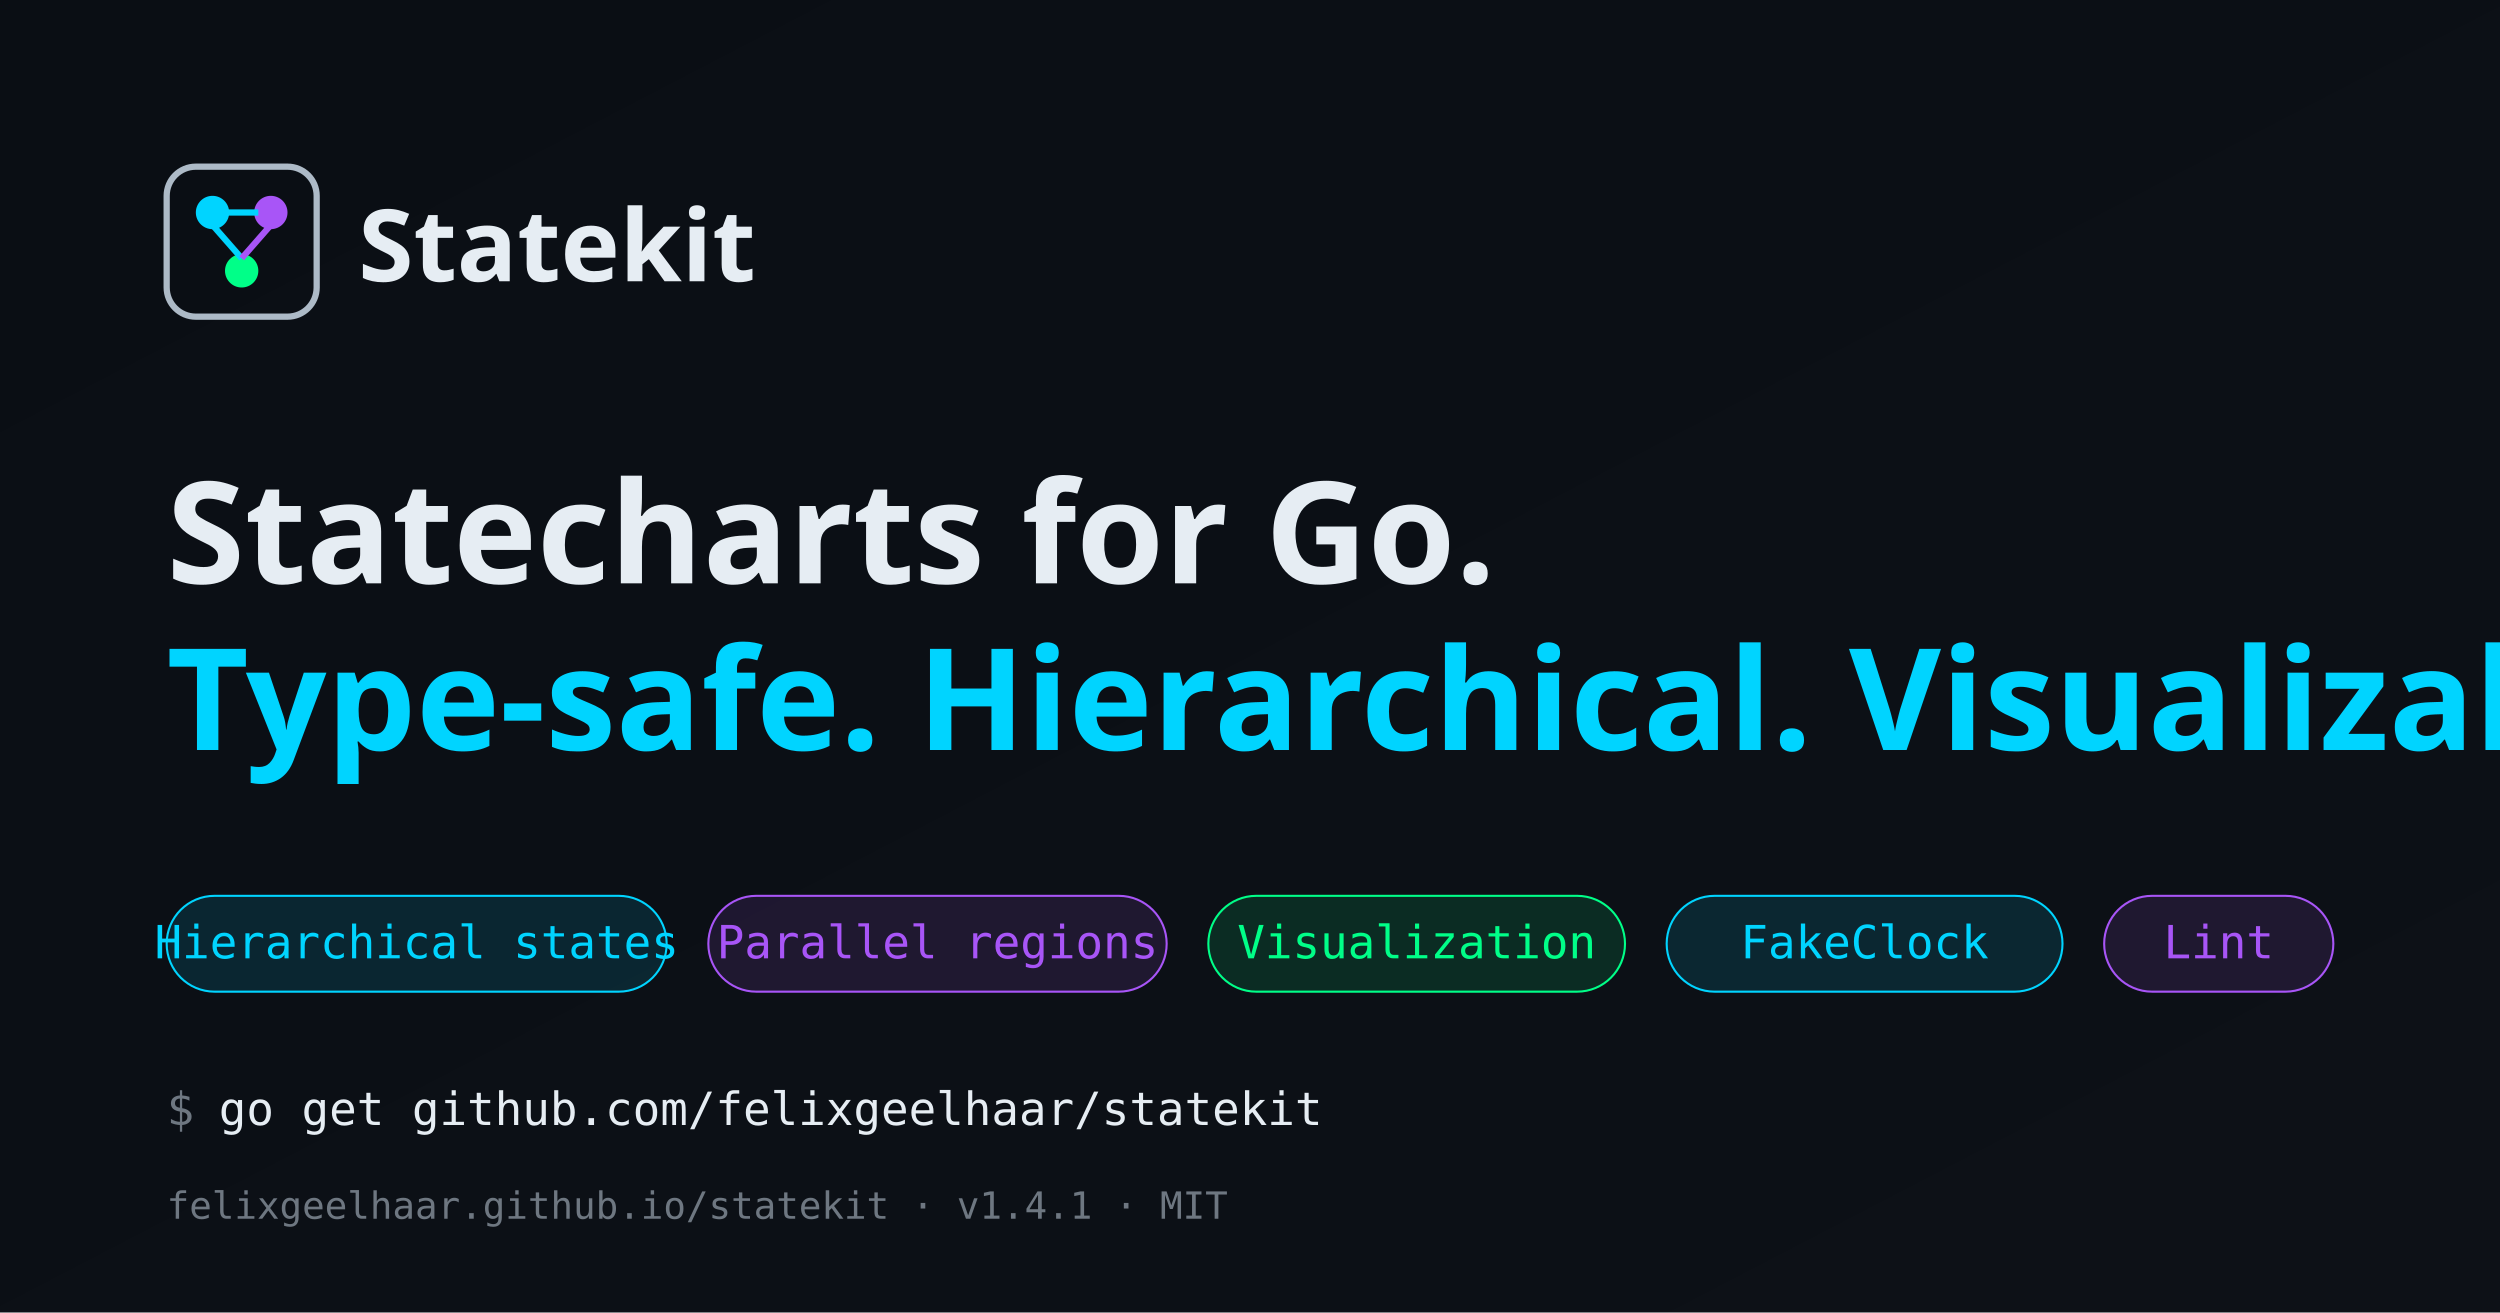
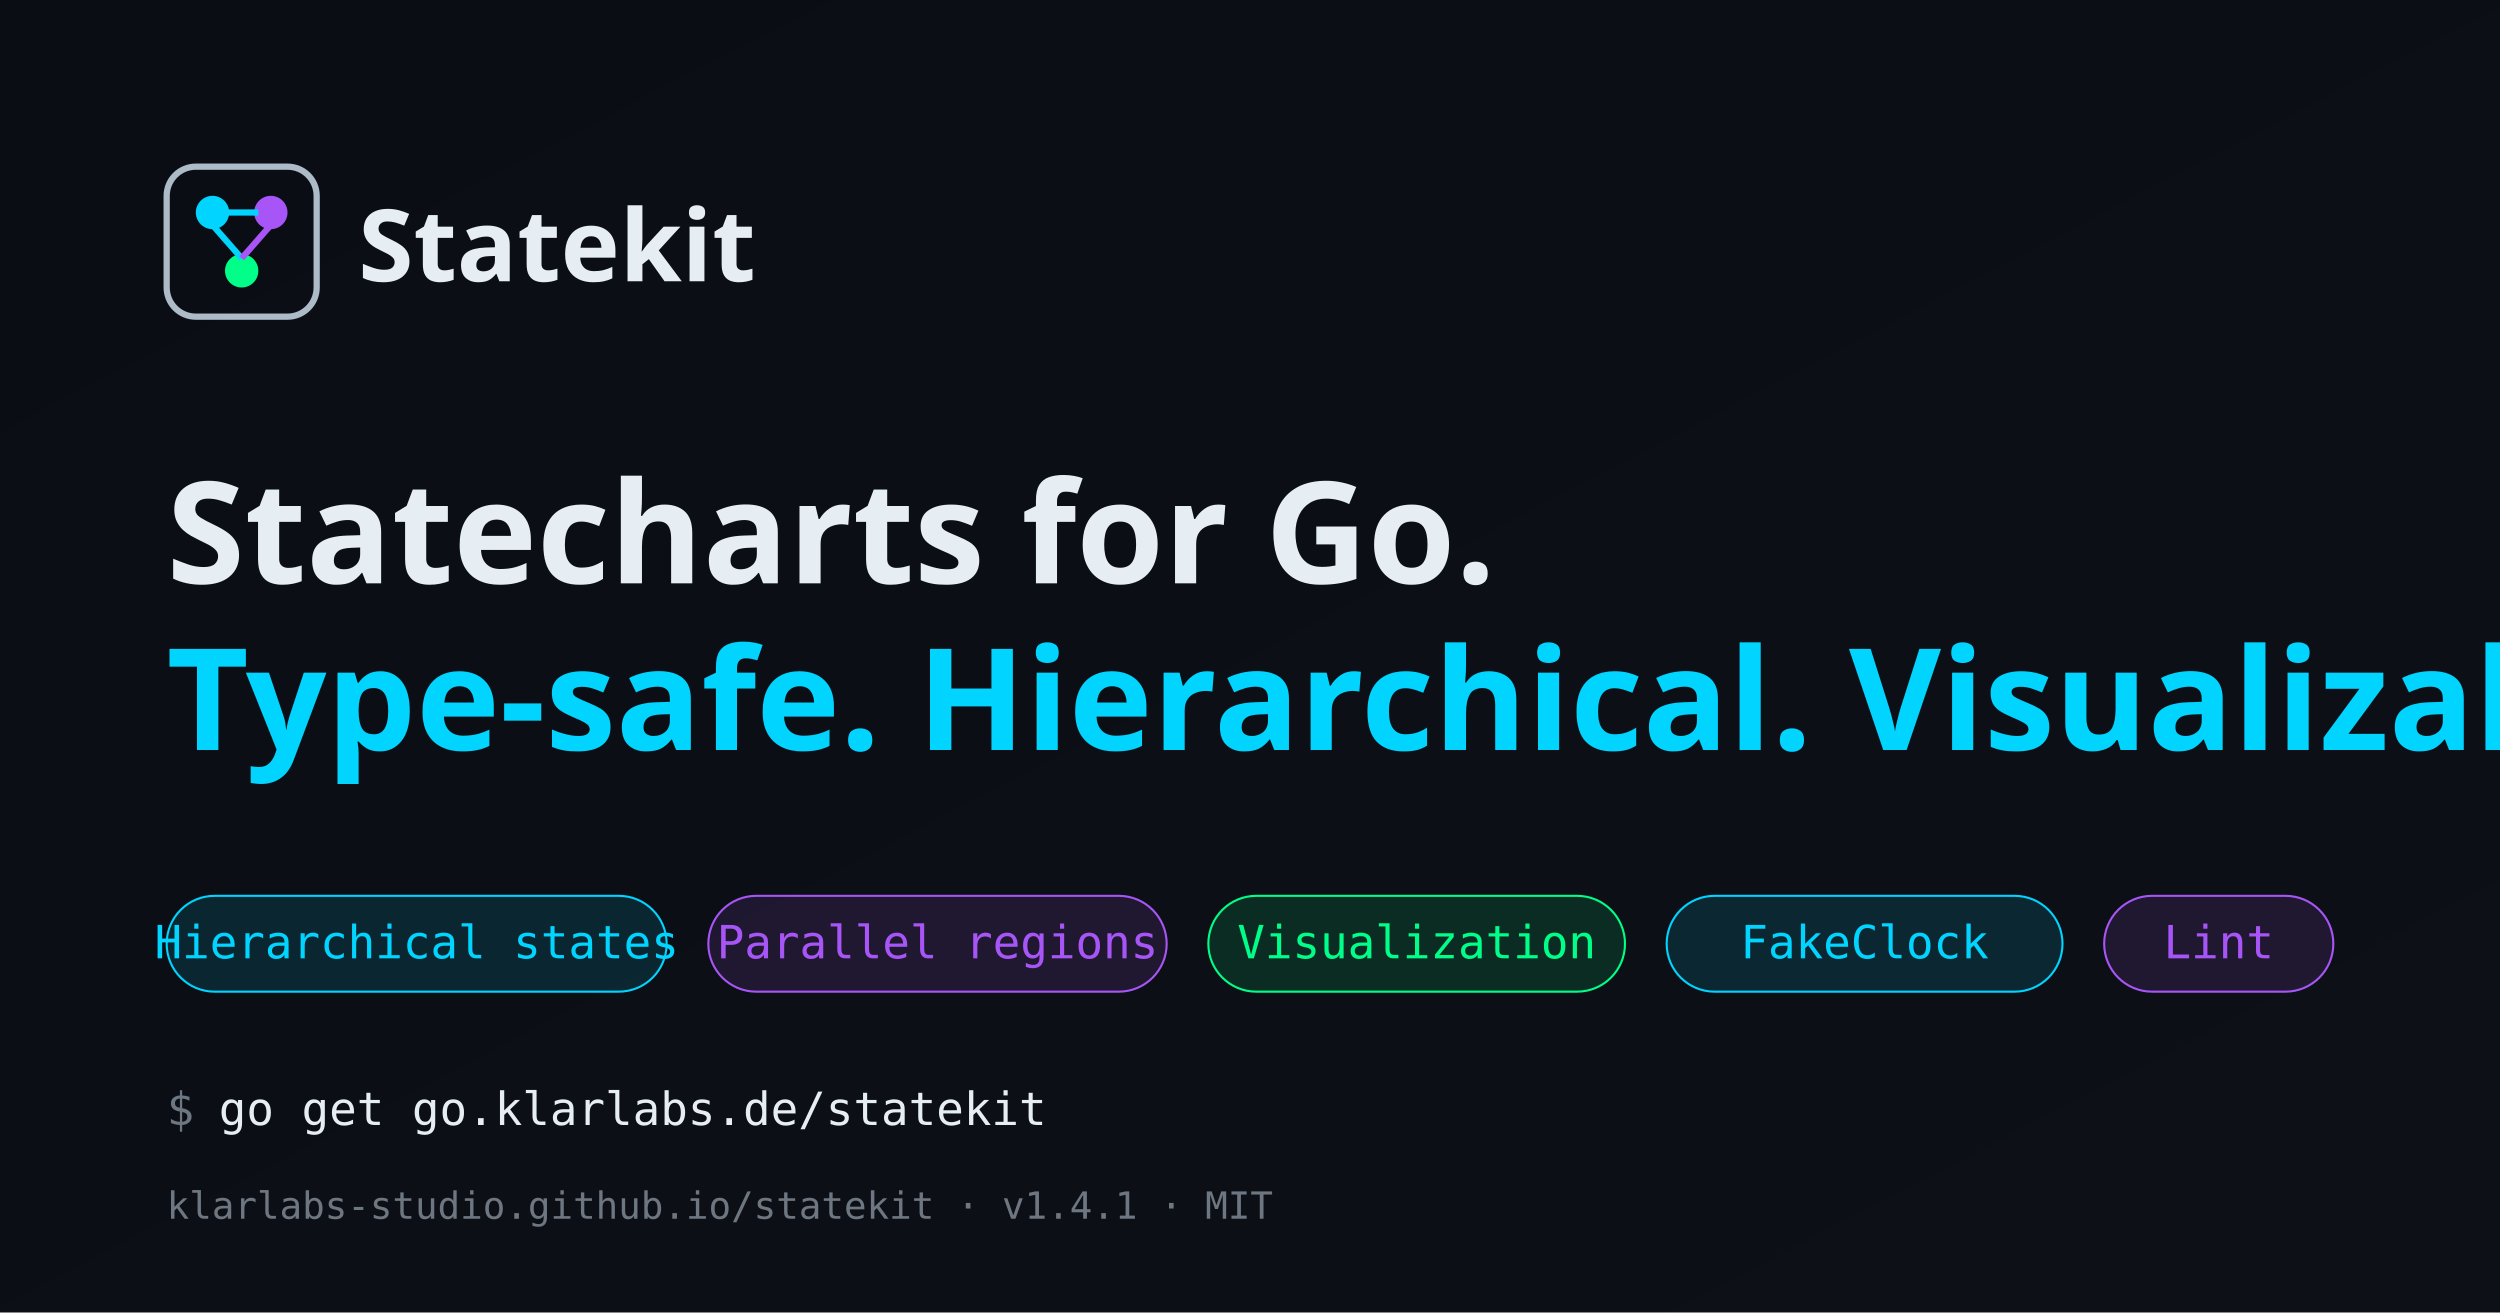
<svg xmlns="http://www.w3.org/2000/svg" viewBox="0 0 1200 630" width="1200" height="630">
  <defs>
    <linearGradient id="bg" x1="0" y1="0" x2="1" y2="1">
      <stop offset="0%" stop-color="#0a0e14" />
      <stop offset="100%" stop-color="#0d1117" />
    </linearGradient>
    <linearGradient id="grid" x1="0" y1="0" x2="0" y2="1">
      <stop offset="0%" stop-color="#1c2128" stop-opacity="0.6" />
      <stop offset="100%" stop-color="#1c2128" stop-opacity="0" />
    </linearGradient>
  </defs>
  <rect width="1200" height="630" fill="url(#bg)" />
  <g stroke="url(#grid)" stroke-width="1" opacity="0.3">
    <line x1="0" y1="80" x2="1200" y2="80" />
    <line x1="0" y1="160" x2="1200" y2="160" />
    <line x1="0" y1="240" x2="1200" y2="240" />
    <line x1="0" y1="320" x2="1200" y2="320" />
    <line x1="0" y1="400" x2="1200" y2="400" />
    <line x1="0" y1="480" x2="1200" y2="480" />
    <line x1="0" y1="560" x2="1200" y2="560" />
  </g>
  <g transform="translate(80, 80)">
    <rect x="0" y="0" width="72" height="72" rx="14" stroke="#adbac7" stroke-width="3" fill="none" />
    <circle cx="22" cy="22" r="8" fill="#00d4ff" />
    <circle cx="50" cy="22" r="8" fill="#a855f7" />
    <circle cx="36" cy="50" r="8" fill="#00ff88" />
    <line x1="28" y1="22" x2="44" y2="22" stroke="#00d4ff" stroke-width="3" />
    <line x1="22" y1="28" x2="36" y2="44" stroke="#00d4ff" stroke-width="3" />
    <line x1="50" y1="28" x2="36" y2="44" stroke="#a855f7" stroke-width="3" />
  </g>
  <text x="172" y="135" font-family="'Space Grotesk', sans-serif" font-size="48" font-weight="700" fill="#e6edf3">Statekit</text>
  <text x="80" y="280" font-family="'Space Grotesk', sans-serif" font-size="68" font-weight="700" fill="#e6edf3">Statecharts for Go.</text>
  <text x="80" y="360" font-family="'Space Grotesk', sans-serif" font-size="68" font-weight="700" fill="#00d4ff">Type-safe. Hierarchical. Visualizable.</text>
  <g font-family="'JetBrains Mono', monospace" font-size="22" font-weight="500">
    <rect x="80" y="430" width="240" height="46" rx="23" fill="rgba(0,212,255,0.12)" stroke="#00d4ff" stroke-width="1" />
    <text x="200" y="460" text-anchor="middle" fill="#00d4ff">Hierarchical states</text>
    <rect x="340" y="430" width="220" height="46" rx="23" fill="rgba(168,85,247,0.12)" stroke="#a855f7" stroke-width="1" />
    <text x="450" y="460" text-anchor="middle" fill="#a855f7">Parallel regions</text>
    <rect x="580" y="430" width="200" height="46" rx="23" fill="rgba(0,255,136,0.12)" stroke="#00ff88" stroke-width="1" />
    <text x="680" y="460" text-anchor="middle" fill="#00ff88">Visualization</text>
    <rect x="800" y="430" width="190" height="46" rx="23" fill="rgba(0,212,255,0.12)" stroke="#00d4ff" stroke-width="1" />
    <text x="895" y="460" text-anchor="middle" fill="#00d4ff">FakeClock</text>
    <rect x="1010" y="430" width="110" height="46" rx="23" fill="rgba(168,85,247,0.12)" stroke="#a855f7" stroke-width="1" />
    <text x="1065" y="460" text-anchor="middle" fill="#a855f7">Lint</text>
  </g>
  <text x="80" y="540" font-family="'JetBrains Mono', monospace" font-size="22" fill="#6e7781">$</text>
-   <text x="105" y="540" font-family="'JetBrains Mono', monospace" font-size="22" fill="#e6edf3">go get github.com/felixgeelhaar/statekit</text>
-   <text x="80" y="585" font-family="'JetBrains Mono', monospace" font-size="18" fill="#6e7781">felixgeelhaar.github.io/statekit · v1.4.1 · MIT</text>
+   <text x="105" y="540" font-family="'JetBrains Mono', monospace" font-size="22" fill="#e6edf3">go get go.klarlabs.de/statekit</text>
+   <text x="80" y="585" font-family="'JetBrains Mono', monospace" font-size="18" fill="#6e7781">klarlabs-studio.github.io/statekit · v1.4.1 · MIT</text>
</svg>
